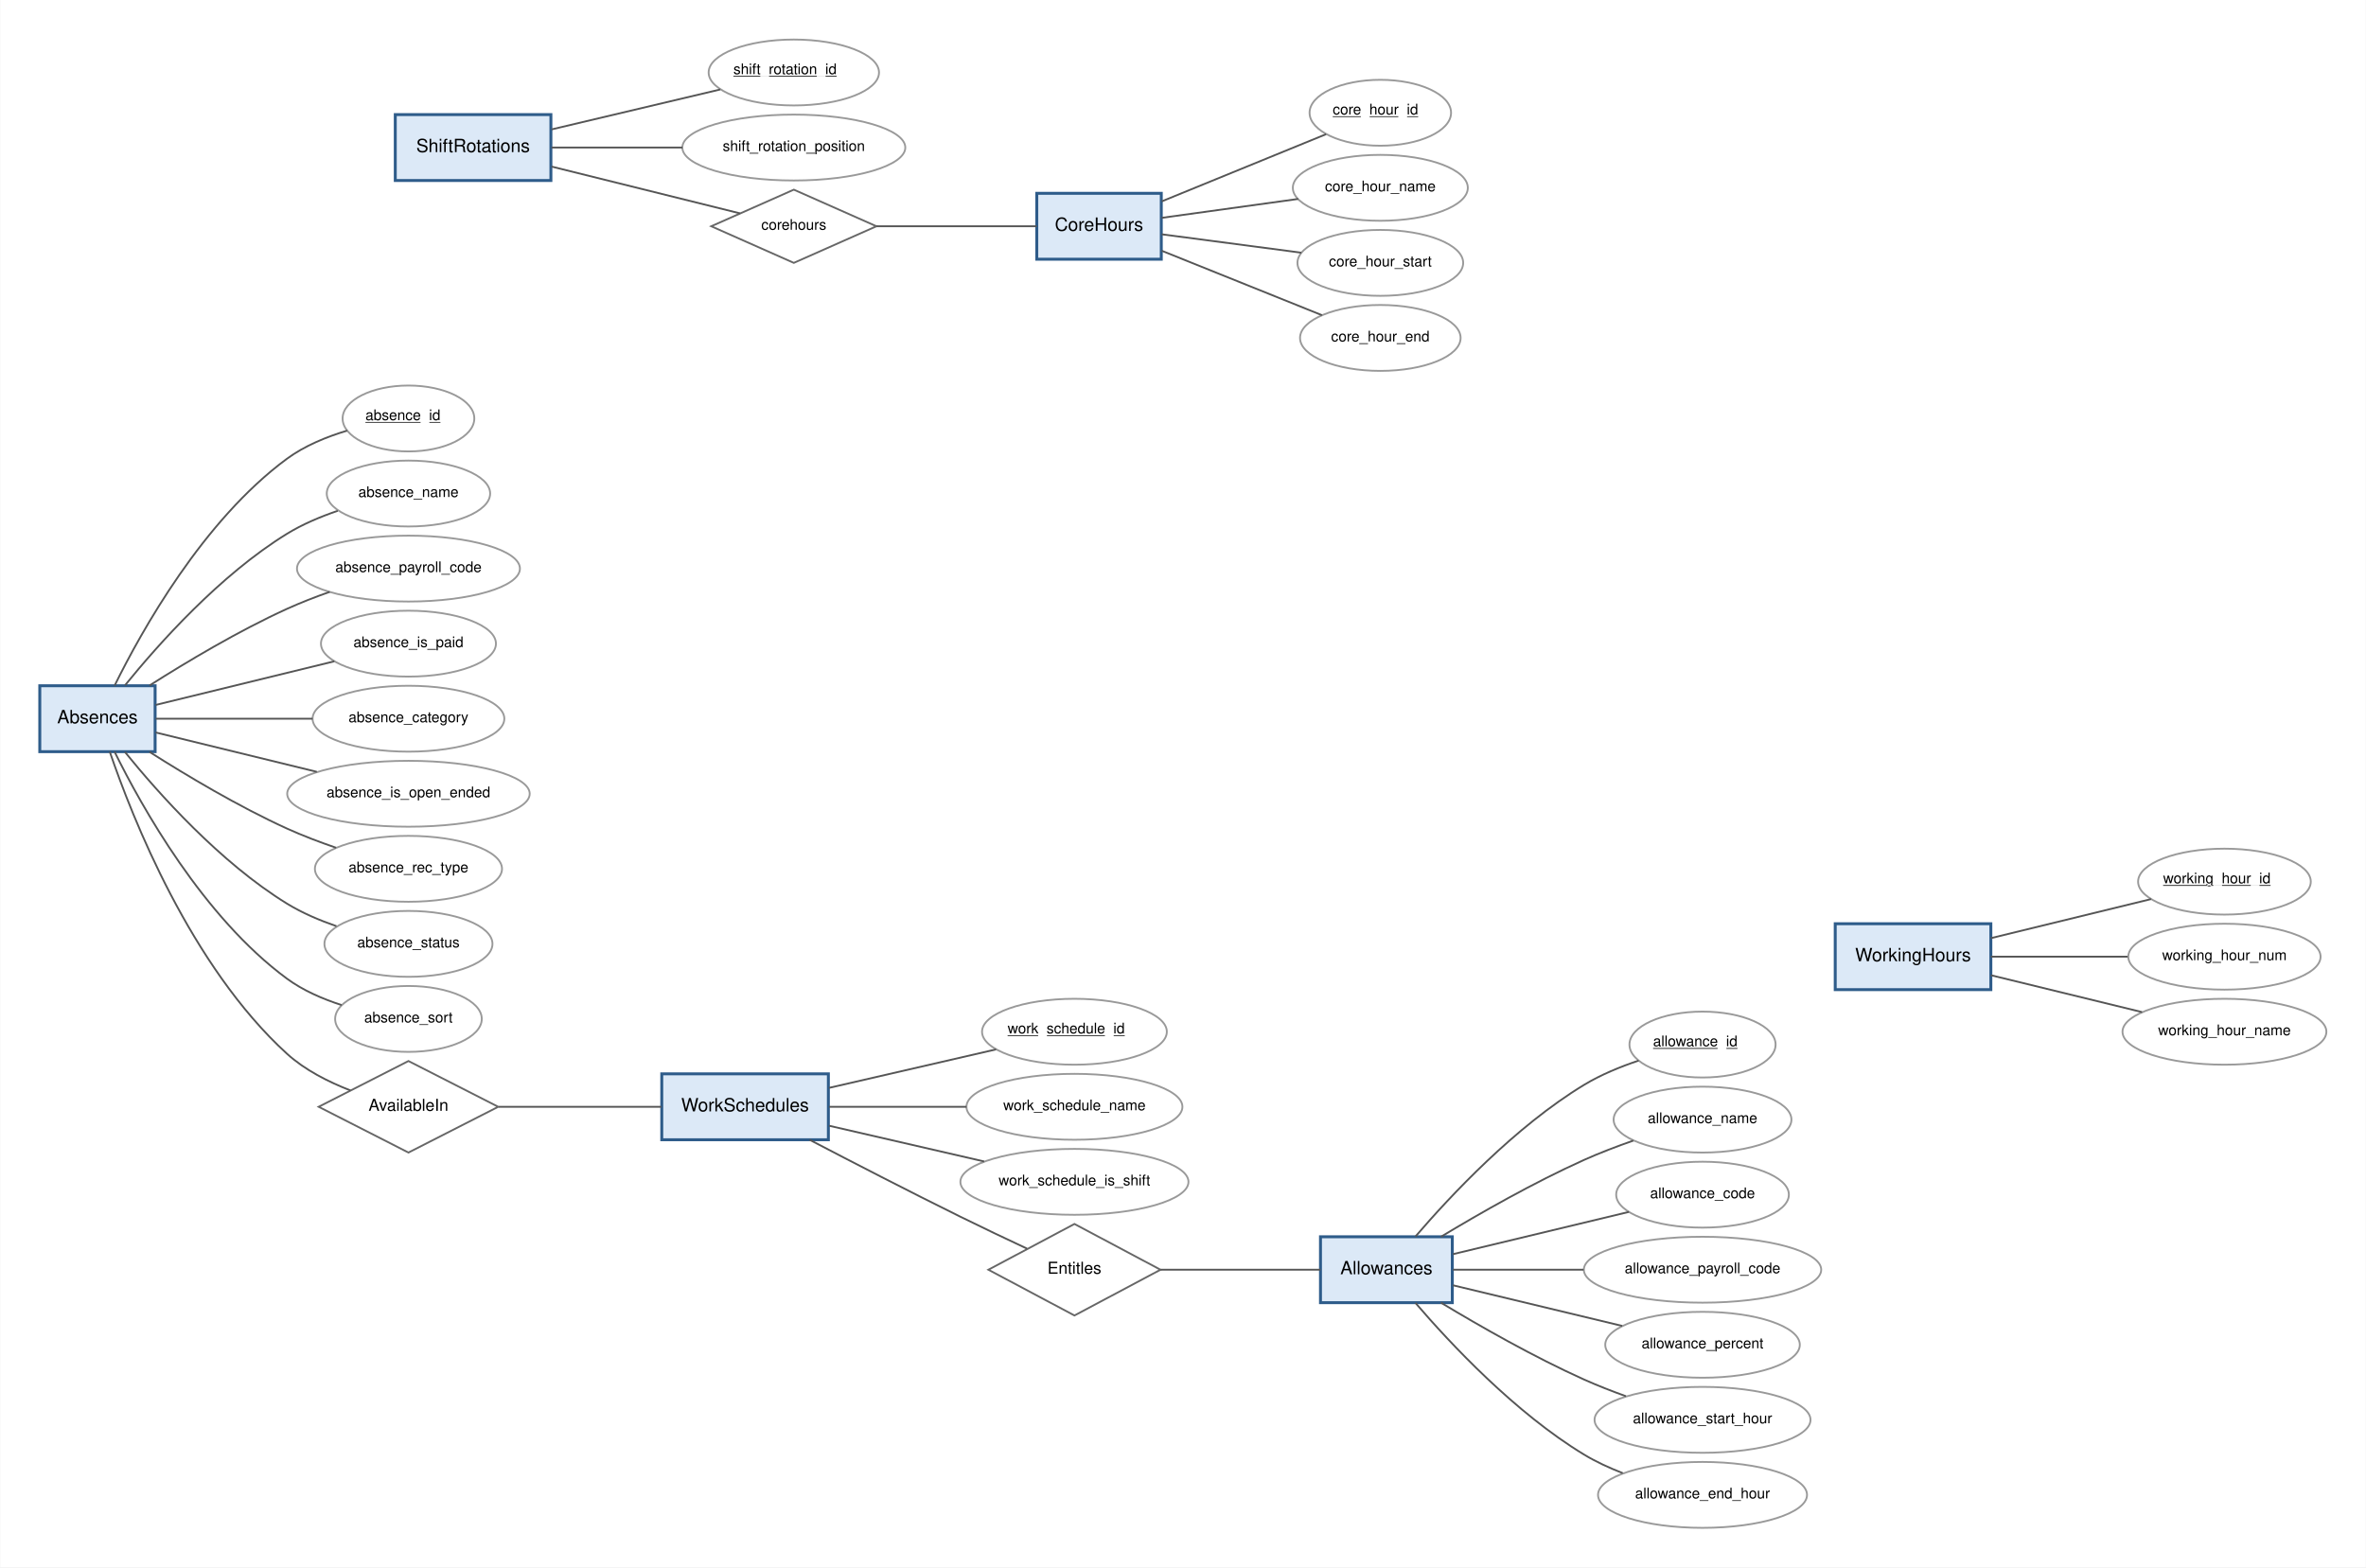
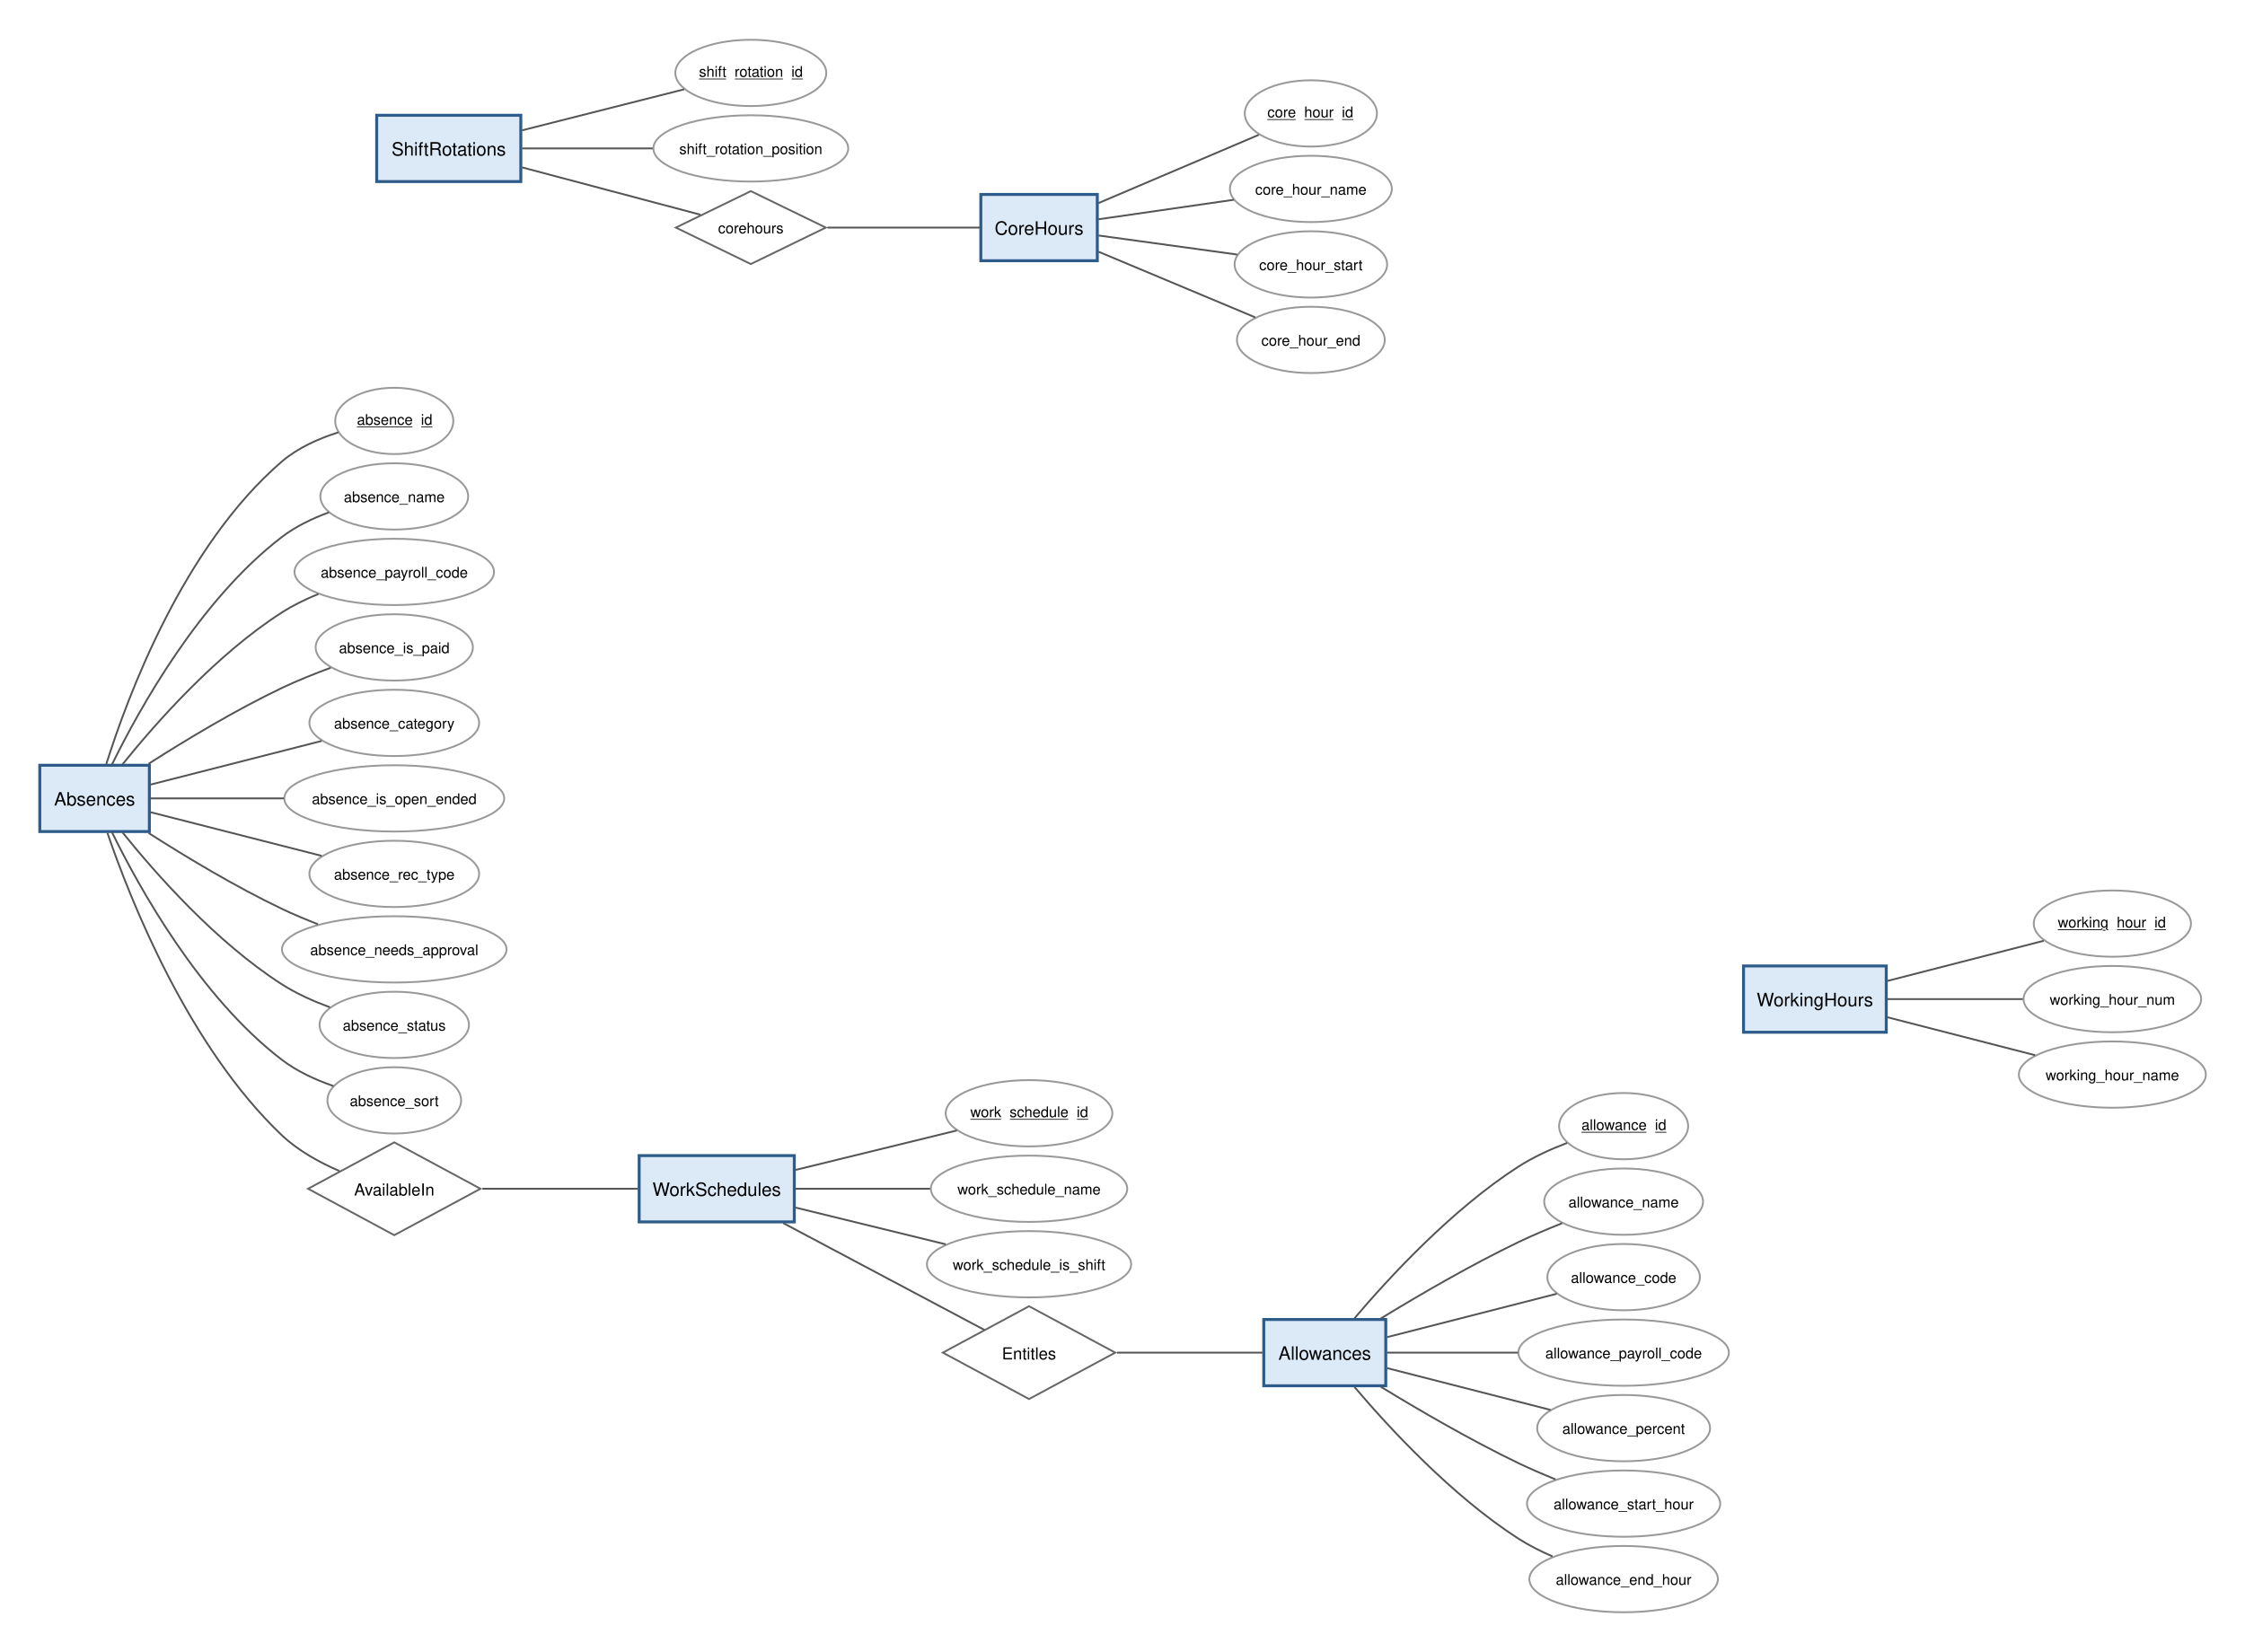
- <svg xmlns="http://www.w3.org/2000/svg" width="1292pt" height="856pt" viewBox="0.00 0.00 1292.05 856.20">
-   <g id="graph0" class="graph" transform="scale(1 1) rotate(0) translate(21.6 834.6)">
-     <polygon fill="white" stroke="transparent" points="-21.6,21.6 -21.6,-834.6 1270.45,-834.6 1270.45,21.6 -21.6,21.6" />
+ <svg xmlns="http://www.w3.org/2000/svg" width="1219pt" height="897pt" viewBox="0.00 0.00 1219.00 897.00">
+   <g id="graph0" class="graph" transform="scale(1 1) rotate(0) translate(21.6 875.6)">
+     <polygon fill="white" stroke="none" points="-21.6,21.6 -21.6,-875.6 1197.74,-875.6 1197.74,21.6 -21.6,21.6" />
    <g id="node1" class="node">
-       <polygon fill="#dce9f7" stroke="#2e5c8a" stroke-width="1.6" points="430.73,-248 339.73,-248 339.73,-212 430.73,-212 430.73,-248" />
-       <text text-anchor="middle" x="385.23" y="-227.5" font-family="Helvetica,sans-Serif" font-size="10.00">WorkSchedules</text>
+       <polygon fill="#dce9f7" stroke="#2e5c8a" stroke-width="1.6" points="409.7,-248 325.45,-248 325.45,-212 409.7,-212 409.7,-248" />
+       <text xml:space="preserve" text-anchor="middle" x="367.58" y="-226.12" font-family="Helvetica,sans-Serif" font-size="10.00">WorkSchedules</text>
    </g>
    <g id="node2" class="node">
-       <ellipse fill="white" stroke="#999999" cx="565.13" cy="-271" rx="50.47" ry="18" />
-       <text text-anchor="start" x="528.63" y="-270.1" font-family="Helvetica,sans-Serif" text-decoration="underline" font-size="8.00">work_schedule_id</text>
+       <ellipse fill="white" stroke="#999999" cx="537.15" cy="-271" rx="45.24" ry="18" />
+       <text xml:space="preserve" text-anchor="start" x="505.28" y="-268.9" font-family="Helvetica,sans-Serif" text-decoration="underline" font-size="8.00">work_schedule_id</text>
    </g>
    <g id="edge1" class="edge">
-       <path fill="none" stroke="#555555" d="M431.12,-240.35C459.12,-246.8 494.91,-255.05 522.31,-261.36" />
+       <path fill="none" stroke="#555555" d="M410.43,-240.24C437.28,-246.81 471.88,-255.27 497.98,-261.66" />
    </g>
    <g id="node3" class="node">
-       <ellipse fill="white" stroke="#999999" cx="565.13" cy="-230" rx="58.98" ry="18" />
-       <text text-anchor="middle" x="565.13" y="-228.1" font-family="Helvetica,sans-Serif" font-size="8.00">work_schedule_name</text>
+       <ellipse fill="white" stroke="#999999" cx="537.15" cy="-230" rx="53.32" ry="18" />
+       <text xml:space="preserve" text-anchor="middle" x="537.15" y="-226.9" font-family="Helvetica,sans-Serif" font-size="8.00">work_schedule_name</text>
    </g>
    <g id="edge2" class="edge">
-       <path fill="none" stroke="#555555" d="M431.12,-230C453.87,-230 481.76,-230 506.12,-230" />
+       <path fill="none" stroke="#555555" d="M410.43,-230C432.53,-230 459.88,-230 483.42,-230" />
    </g>
    <g id="node4" class="node">
-       <ellipse fill="white" stroke="#999999" cx="565.13" cy="-189" rx="62.29" ry="18" />
-       <text text-anchor="middle" x="565.13" y="-187.1" font-family="Helvetica,sans-Serif" font-size="8.00">work_schedule_is_shift</text>
+       <ellipse fill="white" stroke="#999999" cx="537.15" cy="-189" rx="55.45" ry="18" />
+       <text xml:space="preserve" text-anchor="middle" x="537.15" y="-185.9" font-family="Helvetica,sans-Serif" font-size="8.00">work_schedule_is_shift</text>
    </g>
    <g id="edge3" class="edge">
-       <path fill="none" stroke="#555555" d="M431.12,-219.65C456.96,-213.7 489.43,-206.22 515.82,-200.13" />
+       <path fill="none" stroke="#555555" d="M410.43,-219.76C435.25,-213.69 466.68,-206 491.9,-199.83" />
+     </g>
+     <g id="node38" class="node">
+       <polygon fill="white" stroke="#666666" points="537.15,-166.2 490.35,-141 537.15,-115.8 583.95,-141 537.15,-166.2" />
+       <text xml:space="preserve" text-anchor="middle" x="537.15" y="-137.32" font-family="Helvetica,sans-Serif" font-size="9.00">Entitles</text>
+     </g>
+     <g id="edge34" class="edge">
+       <path fill="none" stroke="#555555" d="M403.71,-211.34C436.53,-193.91 484.6,-168.38 512.9,-153.35" />
+     </g>
+     <g id="node5" class="node">
+       <polygon fill="#dce9f7" stroke="#2e5c8a" stroke-width="1.6" points="1002.61,-351 925.11,-351 925.11,-315 1002.61,-315 1002.61,-351" />
+       <text xml:space="preserve" text-anchor="middle" x="963.86" y="-329.12" font-family="Helvetica,sans-Serif" font-size="10.00">WorkingHours</text>
+     </g>
+     <g id="node6" class="node">
+       <ellipse fill="white" stroke="#999999" cx="1125.38" cy="-374" rx="42.68" ry="18" />
+       <text xml:space="preserve" text-anchor="start" x="1095.75" y="-371.9" font-family="Helvetica,sans-Serif" text-decoration="underline" font-size="8.00">working_hour_id</text>
+     </g>
+     <g id="edge4" class="edge">
+       <path fill="none" stroke="#555555" d="M1003.07,-342.82C1028.88,-349.45 1062.74,-358.16 1088.12,-364.68" />
+     </g>
+     <g id="node7" class="node">
+       <ellipse fill="white" stroke="#999999" cx="1125.38" cy="-333" rx="48.21" ry="18" />
+       <text xml:space="preserve" text-anchor="middle" x="1125.38" y="-329.9" font-family="Helvetica,sans-Serif" font-size="8.00">working_hour_num</text>
+     </g>
+     <g id="edge5" class="edge">
+       <path fill="none" stroke="#555555" d="M1003.07,-333C1025.19,-333 1053.23,-333 1076.77,-333" />
+     </g>
+     <g id="node8" class="node">
+       <ellipse fill="white" stroke="#999999" cx="1125.38" cy="-292" rx="50.77" ry="18" />
+       <text xml:space="preserve" text-anchor="middle" x="1125.38" y="-288.9" font-family="Helvetica,sans-Serif" font-size="8.00">working_hour_name</text>
+     </g>
+     <g id="edge6" class="edge">
+       <path fill="none" stroke="#555555" d="M1003.07,-323.18C1027.31,-316.95 1058.65,-308.89 1083.41,-302.53" />
+     </g>
+     <g id="node9" class="node">
+       <polygon fill="#dce9f7" stroke="#2e5c8a" stroke-width="1.6" points="574.22,-770 510.97,-770 510.97,-734 574.22,-734 574.22,-770" />
+       <text xml:space="preserve" text-anchor="middle" x="542.6" y="-748.12" font-family="Helvetica,sans-Serif" font-size="10.00">CoreHours</text>
+     </g>
+     <g id="node10" class="node">
+       <ellipse fill="white" stroke="#999999" cx="690.18" cy="-814" rx="35.88" ry="18" />
+       <text xml:space="preserve" text-anchor="start" x="666.56" y="-811.9" font-family="Helvetica,sans-Serif" text-decoration="underline" font-size="8.00">core_hour_id</text>
+     </g>
+     <g id="edge7" class="edge">
+       <path fill="none" stroke="#555555" d="M574.83,-765.3C600.73,-776.33 637.19,-791.86 661.92,-802.39" />
+     </g>
+     <g id="node11" class="node">
+       <ellipse fill="white" stroke="#999999" cx="690.18" cy="-773" rx="43.96" ry="18" />
+       <text xml:space="preserve" text-anchor="middle" x="690.18" y="-769.9" font-family="Helvetica,sans-Serif" font-size="8.00">core_hour_name</text>
+     </g>
+     <g id="edge8" class="edge">
+       <path fill="none" stroke="#555555" d="M574.83,-756.51C596.3,-759.6 625.03,-763.75 648.32,-767.11" />
+     </g>
+     <g id="node12" class="node">
+       <ellipse fill="white" stroke="#999999" cx="690.18" cy="-732" rx="41.41" ry="18" />
+       <text xml:space="preserve" text-anchor="middle" x="690.18" y="-728.9" font-family="Helvetica,sans-Serif" font-size="8.00">core_hour_start</text>
+     </g>
+     <g id="edge9" class="edge">
+       <path fill="none" stroke="#555555" d="M574.83,-747.71C596.89,-744.68 626.6,-740.6 650.21,-737.35" />
+     </g>
+     <g id="node13" class="node">
+       <ellipse fill="white" stroke="#999999" cx="690.18" cy="-691" rx="40.13" ry="18" />
+       <text xml:space="preserve" text-anchor="middle" x="690.18" y="-687.9" font-family="Helvetica,sans-Serif" font-size="8.00">core_hour_end</text>
+     </g>
+     <g id="edge10" class="edge">
+       <path fill="none" stroke="#555555" d="M574.83,-738.91C600.06,-728.34 635.31,-713.57 659.99,-703.23" />
+     </g>
+     <g id="node14" class="node">
+       <polygon fill="#dce9f7" stroke="#2e5c8a" stroke-width="1.6" points="59.5,-460 0,-460 0,-424 59.5,-424 59.5,-460" />
+       <text xml:space="preserve" text-anchor="middle" x="29.75" y="-438.12" font-family="Helvetica,sans-Serif" font-size="10.00">Absences</text>
+     </g>
+     <g id="node15" class="node">
+       <ellipse fill="white" stroke="#999999" cx="192.48" cy="-647" rx="32.05" ry="18" />
+       <text xml:space="preserve" text-anchor="start" x="172.23" y="-644.9" font-family="Helvetica,sans-Serif" text-decoration="underline" font-size="8.00">absence_id</text>
+     </g>
+     <g id="edge11" class="edge">
+       <path fill="none" stroke="#555555" d="M36.13,-460.65C47.63,-497.28 77.98,-579.04 131.5,-625 140.17,-632.44 151.57,-637.46 162.1,-640.79" />
+     </g>
+     <g id="node16" class="node">
+       <ellipse fill="white" stroke="#999999" cx="192.48" cy="-606" rx="40.13" ry="18" />
+       <text xml:space="preserve" text-anchor="middle" x="192.48" y="-602.9" font-family="Helvetica,sans-Serif" font-size="8.00">absence_name</text>
+     </g>
+     <g id="edge12" class="edge">
+       <path fill="none" stroke="#555555" d="M39.21,-460.39C53.89,-490.37 86.83,-549.86 131.5,-584 138.99,-589.73 148.12,-594.07 156.97,-597.33" />
+     </g>
+     <g id="node17" class="node">
+       <ellipse fill="white" stroke="#999999" cx="192.48" cy="-565" rx="54.17" ry="18" />
+       <text xml:space="preserve" text-anchor="middle" x="192.48" y="-561.9" font-family="Helvetica,sans-Serif" font-size="8.00">absence_payroll_code</text>
+     </g>
+     <g id="edge13" class="edge">
+       <path fill="none" stroke="#555555" d="M44.9,-460.46C62.86,-482.78 95.82,-520.18 131.5,-543 137.57,-546.88 144.43,-550.22 151.28,-553.02" />
+     </g>
+     <g id="node18" class="node">
+       <ellipse fill="white" stroke="#999999" cx="192.48" cy="-524" rx="42.68" ry="18" />
+       <text xml:space="preserve" text-anchor="middle" x="192.48" y="-520.9" font-family="Helvetica,sans-Serif" font-size="8.00">absence_is_paid</text>
+     </g>
+     <g id="edge14" class="edge">
+       <path fill="none" stroke="#555555" d="M59.07,-460.79C78.84,-473.43 106.13,-489.92 131.5,-502 139.91,-506 149.26,-509.75 158.03,-512.98" />
+     </g>
+     <g id="node19" class="node">
+       <ellipse fill="white" stroke="#999999" cx="192.48" cy="-483" rx="46.09" ry="18" />
+       <text xml:space="preserve" text-anchor="middle" x="192.48" y="-479.9" font-family="Helvetica,sans-Serif" font-size="8.00">absence_category</text>
+     </g>
+     <g id="edge15" class="edge">
+       <path fill="none" stroke="#555555" d="M60.23,-449.52C86.33,-456.18 124.6,-465.94 153.08,-473.21" />
+     </g>
+     <g id="node20" class="node">
+       <ellipse fill="white" stroke="#999999" cx="192.48" cy="-442" rx="59.7" ry="18" />
+       <text xml:space="preserve" text-anchor="middle" x="192.48" y="-438.9" font-family="Helvetica,sans-Serif" font-size="8.00">absence_is_open_ended</text>
+     </g>
+     <g id="edge16" class="edge">
+       <path fill="none" stroke="#555555" d="M60.23,-442C80.44,-442 107.94,-442 132.55,-442" />
+     </g>
+     <g id="node21" class="node">
+       <ellipse fill="white" stroke="#999999" cx="192.48" cy="-401" rx="46.09" ry="18" />
+       <text xml:space="preserve" text-anchor="middle" x="192.48" y="-397.9" font-family="Helvetica,sans-Serif" font-size="8.00">absence_rec_type</text>
+     </g>
+     <g id="edge17" class="edge">
+       <path fill="none" stroke="#555555" d="M60.23,-434.48C86.33,-427.82 124.6,-418.06 153.08,-410.79" />
+     </g>
+     <g id="node22" class="node">
+       <ellipse fill="white" stroke="#999999" cx="192.48" cy="-360" rx="60.98" ry="18" />
+       <text xml:space="preserve" text-anchor="middle" x="192.48" y="-356.9" font-family="Helvetica,sans-Serif" font-size="8.00">absence_needs_approval</text>
+     </g>
+     <g id="edge18" class="edge">
+       <path fill="none" stroke="#555555" d="M59.07,-423.21C78.84,-410.57 106.13,-394.08 131.5,-382 137.71,-379.04 144.43,-376.23 151.05,-373.66" />
+     </g>
+     <g id="node23" class="node">
+       <ellipse fill="white" stroke="#999999" cx="192.48" cy="-319" rx="40.56" ry="18" />
+       <text xml:space="preserve" text-anchor="middle" x="192.48" y="-315.9" font-family="Helvetica,sans-Serif" font-size="8.00">absence_status</text>
+     </g>
+     <g id="edge19" class="edge">
+       <path fill="none" stroke="#555555" d="M44.9,-423.54C62.86,-401.22 95.82,-363.82 131.5,-341 139.44,-335.92 148.72,-331.79 157.58,-328.53" />
+     </g>
+     <g id="node24" class="node">
+       <ellipse fill="white" stroke="#999999" cx="192.48" cy="-278" rx="36.3" ry="18" />
+       <text xml:space="preserve" text-anchor="middle" x="192.48" y="-274.9" font-family="Helvetica,sans-Serif" font-size="8.00">absence_sort</text>
+     </g>
+     <g id="edge20" class="edge">
+       <path fill="none" stroke="#555555" d="M39.21,-423.61C53.89,-393.63 86.83,-334.14 131.5,-300 139.69,-293.74 149.85,-289.12 159.46,-285.78" />
    </g>
    <g id="node37" class="node">
-       <polygon fill="white" stroke="#666666" points="565.13,-166 518.13,-141 565.13,-116 612.13,-141 565.13,-166" />
-       <text text-anchor="middle" x="565.13" y="-138.8" font-family="Helvetica,sans-Serif" font-size="9.00">Entitles</text>
+       <polygon fill="white" stroke="#666666" points="192.48,-255.2 145.68,-230 192.48,-204.8 239.28,-230 192.48,-255.2" />
+       <text xml:space="preserve" text-anchor="middle" x="192.48" y="-226.32" font-family="Helvetica,sans-Serif" font-size="9.00">AvailableIn</text>
+     </g>
+     <g id="edge32" class="edge">
+       <path fill="none" stroke="#555555" d="M36.73,-423.24C49.08,-387.13 80.58,-307.29 131.5,-259 140.31,-250.64 151.98,-244.26 162.69,-239.64" />
+     </g>
+     <g id="node25" class="node">
+       <polygon fill="#dce9f7" stroke="#2e5c8a" stroke-width="1.6" points="730.85,-159 664.6,-159 664.6,-123 730.85,-123 730.85,-159" />
+       <text xml:space="preserve" text-anchor="middle" x="697.72" y="-137.12" font-family="Helvetica,sans-Serif" font-size="10.00">Allowances</text>
+     </g>
+     <g id="node26" class="node">
+       <ellipse fill="white" stroke="#999999" cx="860" cy="-264" rx="35.03" ry="18" />
+       <text xml:space="preserve" text-anchor="start" x="837.12" y="-261.9" font-family="Helvetica,sans-Serif" text-decoration="underline" font-size="8.00">allowance_id</text>
+     </g>
+     <g id="edge21" class="edge">
+       <path fill="none" stroke="#555555" d="M713.89,-159.69C732.74,-181.89 766.84,-218.83 802.85,-242 810.95,-247.21 820.48,-251.52 829.36,-254.9" />
+     </g>
+     <g id="node27" class="node">
+       <ellipse fill="white" stroke="#999999" cx="860" cy="-223" rx="43.11" ry="18" />
+       <text xml:space="preserve" text-anchor="middle" x="860" y="-219.9" font-family="Helvetica,sans-Serif" font-size="8.00">allowance_name</text>
+     </g>
+     <g id="edge22" class="edge">
+       <path fill="none" stroke="#555555" d="M728.16,-159.54C748.67,-172.07 776.9,-188.53 802.85,-201 810.4,-204.63 818.71,-208.14 826.57,-211.25" />
+     </g>
+     <g id="node28" class="node">
+       <ellipse fill="white" stroke="#999999" cx="860" cy="-182" rx="41.41" ry="18" />
+       <text xml:space="preserve" text-anchor="middle" x="860" y="-178.9" font-family="Helvetica,sans-Serif" font-size="8.00">allowance_code</text>
+     </g>
+     <g id="edge23" class="edge">
+       <path fill="none" stroke="#555555" d="M731.54,-149.4C758.38,-156.26 796.24,-165.95 823.72,-172.98" />
+     </g>
+     <g id="node29" class="node">
+       <ellipse fill="white" stroke="#999999" cx="860" cy="-141" rx="57.15" ry="18" />
+       <text xml:space="preserve" text-anchor="middle" x="860" y="-137.9" font-family="Helvetica,sans-Serif" font-size="8.00">allowance_payroll_code</text>
+     </g>
+     <g id="edge24" class="edge">
+       <path fill="none" stroke="#555555" d="M731.54,-141C751.97,-141 778.78,-141 802.54,-141" />
+     </g>
+     <g id="node30" class="node">
+       <ellipse fill="white" stroke="#999999" cx="860" cy="-100" rx="46.94" ry="18" />
+       <text xml:space="preserve" text-anchor="middle" x="860" y="-96.9" font-family="Helvetica,sans-Serif" font-size="8.00">allowance_percent</text>
+     </g>
+     <g id="edge25" class="edge">
+       <path fill="none" stroke="#555555" d="M731.54,-132.6C757.28,-126.02 793.15,-116.84 820.29,-109.9" />
+     </g>
+     <g id="node31" class="node">
+       <ellipse fill="white" stroke="#999999" cx="860" cy="-59" rx="52.47" ry="18" />
+       <text xml:space="preserve" text-anchor="middle" x="860" y="-55.9" font-family="Helvetica,sans-Serif" font-size="8.00">allowance_start_hour</text>
+     </g>
+     <g id="edge26" class="edge">
+       <path fill="none" stroke="#555555" d="M728.16,-122.46C748.67,-109.93 776.9,-93.47 802.85,-81 809.26,-77.92 816.23,-74.92 823.01,-72.18" />
+     </g>
+     <g id="node32" class="node">
+       <ellipse fill="white" stroke="#999999" cx="860" cy="-18" rx="51.19" ry="18" />
+       <text xml:space="preserve" text-anchor="middle" x="860" y="-14.9" font-family="Helvetica,sans-Serif" font-size="8.00">allowance_end_hour</text>
+     </g>
+     <g id="edge27" class="edge">
+       <path fill="none" stroke="#555555" d="M713.89,-122.31C732.74,-100.11 766.84,-63.17 802.85,-40 808.57,-36.32 815.01,-33.09 821.43,-30.32" />
+     </g>
+     <g id="node33" class="node">
+       <polygon fill="#dce9f7" stroke="#2e5c8a" stroke-width="1.6" points="261.19,-813 182.94,-813 182.94,-777 261.19,-777 261.19,-813" />
+       <text xml:space="preserve" text-anchor="middle" x="222.06" y="-791.12" font-family="Helvetica,sans-Serif" font-size="10.00">ShiftRotations</text>
+     </g>
+     <g id="node34" class="node">
+       <ellipse fill="white" stroke="#999999" cx="386.08" cy="-836" rx="40.98" ry="18" />
+       <text xml:space="preserve" text-anchor="start" x="357.95" y="-833.9" font-family="Helvetica,sans-Serif" text-decoration="underline" font-size="8.00">shift_rotation_id</text>
+     </g>
+     <g id="edge28" class="edge">
+       <path fill="none" stroke="#555555" d="M261.87,-804.82C288.64,-811.6 323.95,-820.53 349.9,-827.1" />
+     </g>
+     <g id="node35" class="node">
+       <ellipse fill="white" stroke="#999999" cx="386.08" cy="-795" rx="52.89" ry="18" />
+       <text xml:space="preserve" text-anchor="middle" x="386.08" y="-791.9" font-family="Helvetica,sans-Serif" font-size="8.00">shift_rotation_position</text>
+     </g>
+     <g id="edge29" class="edge">
+       <path fill="none" stroke="#555555" d="M261.87,-795C283.12,-795 309.75,-795 332.8,-795" />
+     </g>
+     <g id="node36" class="node">
+       <polygon fill="white" stroke="#666666" points="386.08,-771.8 345.37,-752 386.08,-732.2 426.79,-752 386.08,-771.8" />
+       <text xml:space="preserve" text-anchor="middle" x="386.08" y="-748.9" font-family="Helvetica,sans-Serif" font-size="8.00">corehours</text>
+     </g>
+     <g id="edge30" class="edge">
+       <path fill="none" stroke="#555555" d="M261.87,-784.7C291.83,-776.75 332.47,-765.96 358.73,-758.99" />
+     </g>
+     <g id="edge31" class="edge">
+       <path fill="none" stroke="#555555" d="M427.68,-752C453.61,-752 486.71,-752 510.54,-752" />
    </g>
    <g id="edge33" class="edge">
-       <path fill="none" stroke="#555555" d="M420.48,-211.97C443.61,-199.89 474.88,-183.74 502.73,-170 514.68,-164.1 528.04,-157.76 539.24,-152.52" />
-     </g>
-     <g id="node5" class="node">
-       <polygon fill="#dce9f7" stroke="#2e5c8a" stroke-width="1.6" points="1065.67,-330 980.67,-330 980.67,-294 1065.67,-294 1065.67,-330" />
-       <text text-anchor="middle" x="1023.17" y="-309.5" font-family="Helvetica,sans-Serif" font-size="10.00">WorkingHours</text>
-     </g>
-     <g id="node6" class="node">
-       <ellipse fill="white" stroke="#999999" cx="1193.26" cy="-353" rx="47.16" ry="18" />
-       <text text-anchor="start" x="1159.76" y="-352.1" font-family="Helvetica,sans-Serif" text-decoration="underline" font-size="8.00">working_hour_id</text>
-     </g>
-     <g id="edge4" class="edge">
-       <path fill="none" stroke="#555555" d="M1065.72,-322.13C1092.46,-328.66 1126.98,-337.08 1153.21,-343.47" />
-     </g>
-     <g id="node7" class="node">
-       <ellipse fill="white" stroke="#999999" cx="1193.26" cy="-312" rx="52.51" ry="18" />
-       <text text-anchor="middle" x="1193.26" y="-310.1" font-family="Helvetica,sans-Serif" font-size="8.00">working_hour_num</text>
-     </g>
-     <g id="edge5" class="edge">
-       <path fill="none" stroke="#555555" d="M1065.72,-312C1088.28,-312 1116.37,-312 1140.36,-312" />
-     </g>
-     <g id="node8" class="node">
-       <ellipse fill="white" stroke="#999999" cx="1193.26" cy="-271" rx="55.68" ry="18" />
-       <text text-anchor="middle" x="1193.26" y="-269.1" font-family="Helvetica,sans-Serif" font-size="8.00">working_hour_name</text>
-     </g>
-     <g id="edge6" class="edge">
-       <path fill="none" stroke="#555555" d="M1065.72,-301.87C1090.81,-295.75 1122.74,-287.96 1148.25,-281.73" />
-     </g>
-     <g id="node9" class="node">
-       <polygon fill="#dce9f7" stroke="#2e5c8a" stroke-width="1.6" points="612.56,-729 544.56,-729 544.56,-693 612.56,-693 612.56,-729" />
-       <text text-anchor="middle" x="578.56" y="-708.5" font-family="Helvetica,sans-Serif" font-size="10.00">CoreHours</text>
-     </g>
-     <g id="node10" class="node">
-       <ellipse fill="white" stroke="#999999" cx="732.2" cy="-773" rx="38.64" ry="18" />
-       <text text-anchor="start" x="706.2" y="-772.1" font-family="Helvetica,sans-Serif" text-decoration="underline" font-size="8.00">core_hour_id</text>
-     </g>
-     <g id="edge7" class="edge">
-       <path fill="none" stroke="#555555" d="M612.83,-724.61C639.69,-735.59 677.07,-750.87 702.59,-761.3" />
-     </g>
-     <g id="node11" class="node">
-       <ellipse fill="white" stroke="#999999" cx="732.2" cy="-732" rx="47.79" ry="18" />
-       <text text-anchor="middle" x="732.2" y="-730.1" font-family="Helvetica,sans-Serif" font-size="8.00">core_hour_name</text>
-     </g>
-     <g id="edge8" class="edge">
-       <path fill="none" stroke="#555555" d="M612.83,-715.61C634.72,-718.64 663.59,-722.64 687.35,-725.93" />
-     </g>
-     <g id="node12" class="node">
-       <ellipse fill="white" stroke="#999999" cx="732.2" cy="-691" rx="45.26" ry="18" />
-       <text text-anchor="middle" x="732.2" y="-689.1" font-family="Helvetica,sans-Serif" font-size="8.00">core_hour_start</text>
-     </g>
-     <g id="edge9" class="edge">
-       <path fill="none" stroke="#555555" d="M612.83,-706.61C635.24,-703.66 664.98,-699.73 689.04,-696.56" />
-     </g>
-     <g id="node13" class="node">
-       <ellipse fill="white" stroke="#999999" cx="732.2" cy="-650" rx="43.85" ry="18" />
-       <text text-anchor="middle" x="732.2" y="-648.1" font-family="Helvetica,sans-Serif" font-size="8.00">core_hour_end</text>
-     </g>
-     <g id="edge10" class="edge">
-       <path fill="none" stroke="#555555" d="M612.83,-697.61C638.9,-687.13 674.89,-672.65 700.33,-662.42" />
-     </g>
-     <g id="node14" class="node">
-       <polygon fill="#dce9f7" stroke="#2e5c8a" stroke-width="1.6" points="63,-460 0,-460 0,-424 63,-424 63,-460" />
-       <text text-anchor="middle" x="31.5" y="-439.5" font-family="Helvetica,sans-Serif" font-size="10.00">Absences</text>
-     </g>
-     <g id="node15" class="node">
-       <ellipse fill="white" stroke="#999999" cx="201.37" cy="-606" rx="35.97" ry="18" />
-       <text text-anchor="start" x="177.87" y="-605.1" font-family="Helvetica,sans-Serif" text-decoration="underline" font-size="8.00">absence_id</text>
-     </g>
-     <g id="edge11" class="edge">
-       <path fill="none" stroke="#555555" d="M40.85,-460.04C55.63,-490.05 89.23,-550.27 135,-584 144.64,-591.1 156.72,-596.01 167.87,-599.36" />
-     </g>
-     <g id="node16" class="node">
-       <ellipse fill="white" stroke="#999999" cx="201.37" cy="-565" rx="44.62" ry="18" />
-       <text text-anchor="middle" x="201.37" y="-563.1" font-family="Helvetica,sans-Serif" font-size="8.00">absence_name</text>
-     </g>
-     <g id="edge12" class="edge">
-       <path fill="none" stroke="#555555" d="M46.54,-460.22C64.71,-482.64 98.4,-520.49 135,-543 143.47,-548.21 153.31,-552.35 162.76,-555.57" />
-     </g>
-     <g id="node17" class="node">
-       <ellipse fill="white" stroke="#999999" cx="201.37" cy="-524" rx="60.89" ry="18" />
-       <text text-anchor="middle" x="201.37" y="-522.1" font-family="Helvetica,sans-Serif" font-size="8.00">absence_payroll_code</text>
-     </g>
-     <g id="edge13" class="edge">
-       <path fill="none" stroke="#555555" d="M59.95,-460.15C80.13,-472.98 108.54,-489.96 135,-502 142.41,-505.37 150.5,-508.51 158.38,-511.29" />
-     </g>
-     <g id="node18" class="node">
-       <ellipse fill="white" stroke="#999999" cx="201.37" cy="-483" rx="47.79" ry="18" />
-       <text text-anchor="middle" x="201.37" y="-481.1" font-family="Helvetica,sans-Serif" font-size="8.00">absence_is_paid</text>
-     </g>
-     <g id="edge14" class="edge">
-       <path fill="none" stroke="#555555" d="M63.29,-449.52C90.74,-456.22 131.07,-466.07 160.88,-473.36" />
-     </g>
-     <g id="node19" class="node">
-       <ellipse fill="white" stroke="#999999" cx="201.37" cy="-442" rx="52.37" ry="18" />
-       <text text-anchor="middle" x="201.37" y="-440.1" font-family="Helvetica,sans-Serif" font-size="8.00">absence_category</text>
-     </g>
-     <g id="edge15" class="edge">
-       <path fill="none" stroke="#555555" d="M63.29,-442C87.24,-442 120.99,-442 149.01,-442" />
-     </g>
-     <g id="node20" class="node">
-       <ellipse fill="white" stroke="#999999" cx="201.37" cy="-401" rx="66.23" ry="18" />
-       <text text-anchor="middle" x="201.37" y="-399.1" font-family="Helvetica,sans-Serif" font-size="8.00">absence_is_open_ended</text>
-     </g>
-     <g id="edge16" class="edge">
-       <path fill="none" stroke="#555555" d="M63.29,-434.48C87.9,-428.47 122.86,-419.93 151.32,-412.98" />
-     </g>
-     <g id="node21" class="node">
-       <ellipse fill="white" stroke="#999999" cx="201.37" cy="-360" rx="51.1" ry="18" />
-       <text text-anchor="middle" x="201.37" y="-358.1" font-family="Helvetica,sans-Serif" font-size="8.00">absence_rec_type</text>
-     </g>
-     <g id="edge17" class="edge">
-       <path fill="none" stroke="#555555" d="M59.95,-423.85C80.13,-411.02 108.54,-394.04 135,-382 143.5,-378.13 152.89,-374.58 161.84,-371.51" />
-     </g>
-     <g id="node22" class="node">
-       <ellipse fill="white" stroke="#999999" cx="201.37" cy="-319" rx="45.89" ry="18" />
-       <text text-anchor="middle" x="201.37" y="-317.1" font-family="Helvetica,sans-Serif" font-size="8.00">absence_status</text>
-     </g>
-     <g id="edge18" class="edge">
-       <path fill="none" stroke="#555555" d="M46.54,-423.78C64.71,-401.36 98.4,-363.51 135,-341 143.26,-335.92 152.84,-331.85 162.07,-328.66" />
-     </g>
-     <g id="node23" class="node">
-       <ellipse fill="white" stroke="#999999" cx="201.37" cy="-278" rx="40.05" ry="18" />
-       <text text-anchor="middle" x="201.37" y="-276.1" font-family="Helvetica,sans-Serif" font-size="8.00">absence_sort</text>
-     </g>
-     <g id="edge19" class="edge">
-       <path fill="none" stroke="#555555" d="M40.85,-423.96C55.63,-393.95 89.23,-333.73 135,-300 143.77,-293.54 154.57,-288.89 164.84,-285.58" />
-     </g>
-     <g id="node36" class="node">
-       <polygon fill="white" stroke="#666666" points="201.37,-255 152.33,-230 201.37,-205 250.4,-230 201.37,-255" />
-       <text text-anchor="middle" x="201.37" y="-227.8" font-family="Helvetica,sans-Serif" font-size="9.00">AvailableIn</text>
-     </g>
-     <g id="edge31" class="edge">
-       <path fill="none" stroke="#555555" d="M38.24,-423.93C50.51,-387.97 82.51,-306.82 135,-259 144.82,-250.05 157.85,-243.52 169.69,-238.94" />
-     </g>
-     <g id="node24" class="node">
-       <polygon fill="#dce9f7" stroke="#2e5c8a" stroke-width="1.6" points="771.52,-159 699.52,-159 699.52,-123 771.52,-123 771.52,-159" />
-       <text text-anchor="middle" x="735.52" y="-138.5" font-family="Helvetica,sans-Serif" font-size="10.00">Allowances</text>
-     </g>
-     <g id="node25" class="node">
-       <ellipse fill="white" stroke="#999999" cx="908.19" cy="-264" rx="39.91" ry="18" />
-       <text text-anchor="start" x="881.19" y="-263.1" font-family="Helvetica,sans-Serif" text-decoration="underline" font-size="8.00">allowance_id</text>
-     </g>
-     <g id="edge20" class="edge">
-       <path fill="none" stroke="#555555" d="M751.38,-159.13C770.56,-181.47 805.94,-219.24 843.52,-242 852.62,-247.51 863.3,-251.89 873.28,-255.23" />
-     </g>
-     <g id="node26" class="node">
-       <ellipse fill="white" stroke="#999999" cx="908.19" cy="-223" rx="48.56" ry="18" />
-       <text text-anchor="middle" x="908.19" y="-221.1" font-family="Helvetica,sans-Serif" font-size="8.00">allowance_name</text>
-     </g>
-     <g id="edge21" class="edge">
-       <path fill="none" stroke="#555555" d="M765.31,-159C786.45,-171.75 816.12,-188.7 843.52,-201 852.06,-204.83 861.47,-208.42 870.39,-211.53" />
-     </g>
-     <g id="node27" class="node">
-       <ellipse fill="white" stroke="#999999" cx="908.19" cy="-182" rx="47.16" ry="18" />
-       <text text-anchor="middle" x="908.19" y="-180.1" font-family="Helvetica,sans-Serif" font-size="8.00">allowance_code</text>
-     </g>
-     <g id="edge22" class="edge">
-       <path fill="none" stroke="#555555" d="M771.88,-149.5C799.9,-156.23 839.02,-165.63 868,-172.59" />
-     </g>
-     <g id="node28" class="node">
-       <ellipse fill="white" stroke="#999999" cx="908.19" cy="-141" rx="64.83" ry="18" />
-       <text text-anchor="middle" x="908.19" y="-139.1" font-family="Helvetica,sans-Serif" font-size="8.00">allowance_payroll_code</text>
-     </g>
-     <g id="edge23" class="edge">
-       <path fill="none" stroke="#555555" d="M771.88,-141C792.48,-141 819.08,-141 843.24,-141" />
-     </g>
-     <g id="node29" class="node">
-       <ellipse fill="white" stroke="#999999" cx="908.19" cy="-100" rx="53.14" ry="18" />
-       <text text-anchor="middle" x="908.19" y="-98.1" font-family="Helvetica,sans-Serif" font-size="8.00">allowance_percent</text>
-     </g>
-     <g id="edge24" class="edge">
-       <path fill="none" stroke="#555555" d="M771.88,-132.5C798.73,-126.05 835.77,-117.16 864.31,-110.3" />
-     </g>
-     <g id="node30" class="node">
-       <ellipse fill="white" stroke="#999999" cx="908.19" cy="-59" rx="58.98" ry="18" />
-       <text text-anchor="middle" x="908.19" y="-57.1" font-family="Helvetica,sans-Serif" font-size="8.00">allowance_start_hour</text>
-     </g>
-     <g id="edge25" class="edge">
-       <path fill="none" stroke="#555555" d="M765.31,-123C786.45,-110.25 816.12,-93.3 843.52,-81 850.78,-77.74 858.67,-74.67 866.35,-71.9" />
-     </g>
-     <g id="node31" class="node">
-       <ellipse fill="white" stroke="#999999" cx="908.19" cy="-18" rx="57.08" ry="18" />
-       <text text-anchor="middle" x="908.19" y="-16.1" font-family="Helvetica,sans-Serif" font-size="8.00">allowance_end_hour</text>
-     </g>
-     <g id="edge26" class="edge">
-       <path fill="none" stroke="#555555" d="M751.38,-122.87C770.56,-100.53 805.94,-62.76 843.52,-40 850.02,-36.06 857.33,-32.71 864.61,-29.89" />
-     </g>
-     <g id="node32" class="node">
-       <polygon fill="#dce9f7" stroke="#2e5c8a" stroke-width="1.6" points="279.17,-772 194.17,-772 194.17,-736 279.17,-736 279.17,-772" />
-       <text text-anchor="middle" x="236.67" y="-751.5" font-family="Helvetica,sans-Serif" font-size="10.00">ShiftRotations</text>
-     </g>
-     <g id="node33" class="node">
-       <ellipse fill="white" stroke="#999999" cx="411.86" cy="-795" rx="46.53" ry="18" />
-       <text text-anchor="start" x="378.86" y="-794.1" font-family="Helvetica,sans-Serif" text-decoration="underline" font-size="8.00">shift_rotation_id</text>
-     </g>
-     <g id="edge27" class="edge">
-       <path fill="none" stroke="#555555" d="M279.59,-763.92C307.62,-770.56 344.26,-779.23 371.7,-785.73" />
-     </g>
-     <g id="node34" class="node">
-       <ellipse fill="white" stroke="#999999" cx="411.86" cy="-754" rx="60.89" ry="18" />
-       <text text-anchor="middle" x="411.86" y="-752.1" font-family="Helvetica,sans-Serif" font-size="8.00">shift_rotation_position</text>
-     </g>
-     <g id="edge28" class="edge">
-       <path fill="none" stroke="#555555" d="M279.59,-754C301.02,-754 327.46,-754 350.99,-754" />
-     </g>
-     <g id="node35" class="node">
-       <polygon fill="white" stroke="#666666" points="411.86,-731 366.75,-711 411.86,-691 456.98,-711 411.86,-731" />
-       <text text-anchor="middle" x="411.86" y="-709.1" font-family="Helvetica,sans-Serif" font-size="8.00">corehours</text>
-     </g>
-     <g id="edge29" class="edge">
-       <path fill="none" stroke="#555555" d="M279.59,-743.59C311.53,-735.66 354.63,-724.96 382.58,-718.02" />
-     </g>
-     <g id="edge30" class="edge">
-       <path fill="none" stroke="#555555" d="M457,-711C484.53,-711 519.39,-711 544.54,-711" />
-     </g>
-     <g id="edge32" class="edge">
-       <path fill="none" stroke="#555555" d="M250.62,-230C278.2,-230 312.54,-230 339.5,-230" />
-     </g>
-     <g id="edge34" class="edge">
-       <path fill="none" stroke="#555555" d="M612.14,-141C639.7,-141 674.18,-141 699.51,-141" />
+       <path fill="none" stroke="#555555" d="M240.32,-230C266.65,-230 299.25,-230 324.72,-230" />
+     </g>
+     <g id="edge35" class="edge">
+       <path fill="none" stroke="#555555" d="M584.87,-141C610.27,-141 641.06,-141 663.9,-141" />
    </g>
  </g>
</svg>
